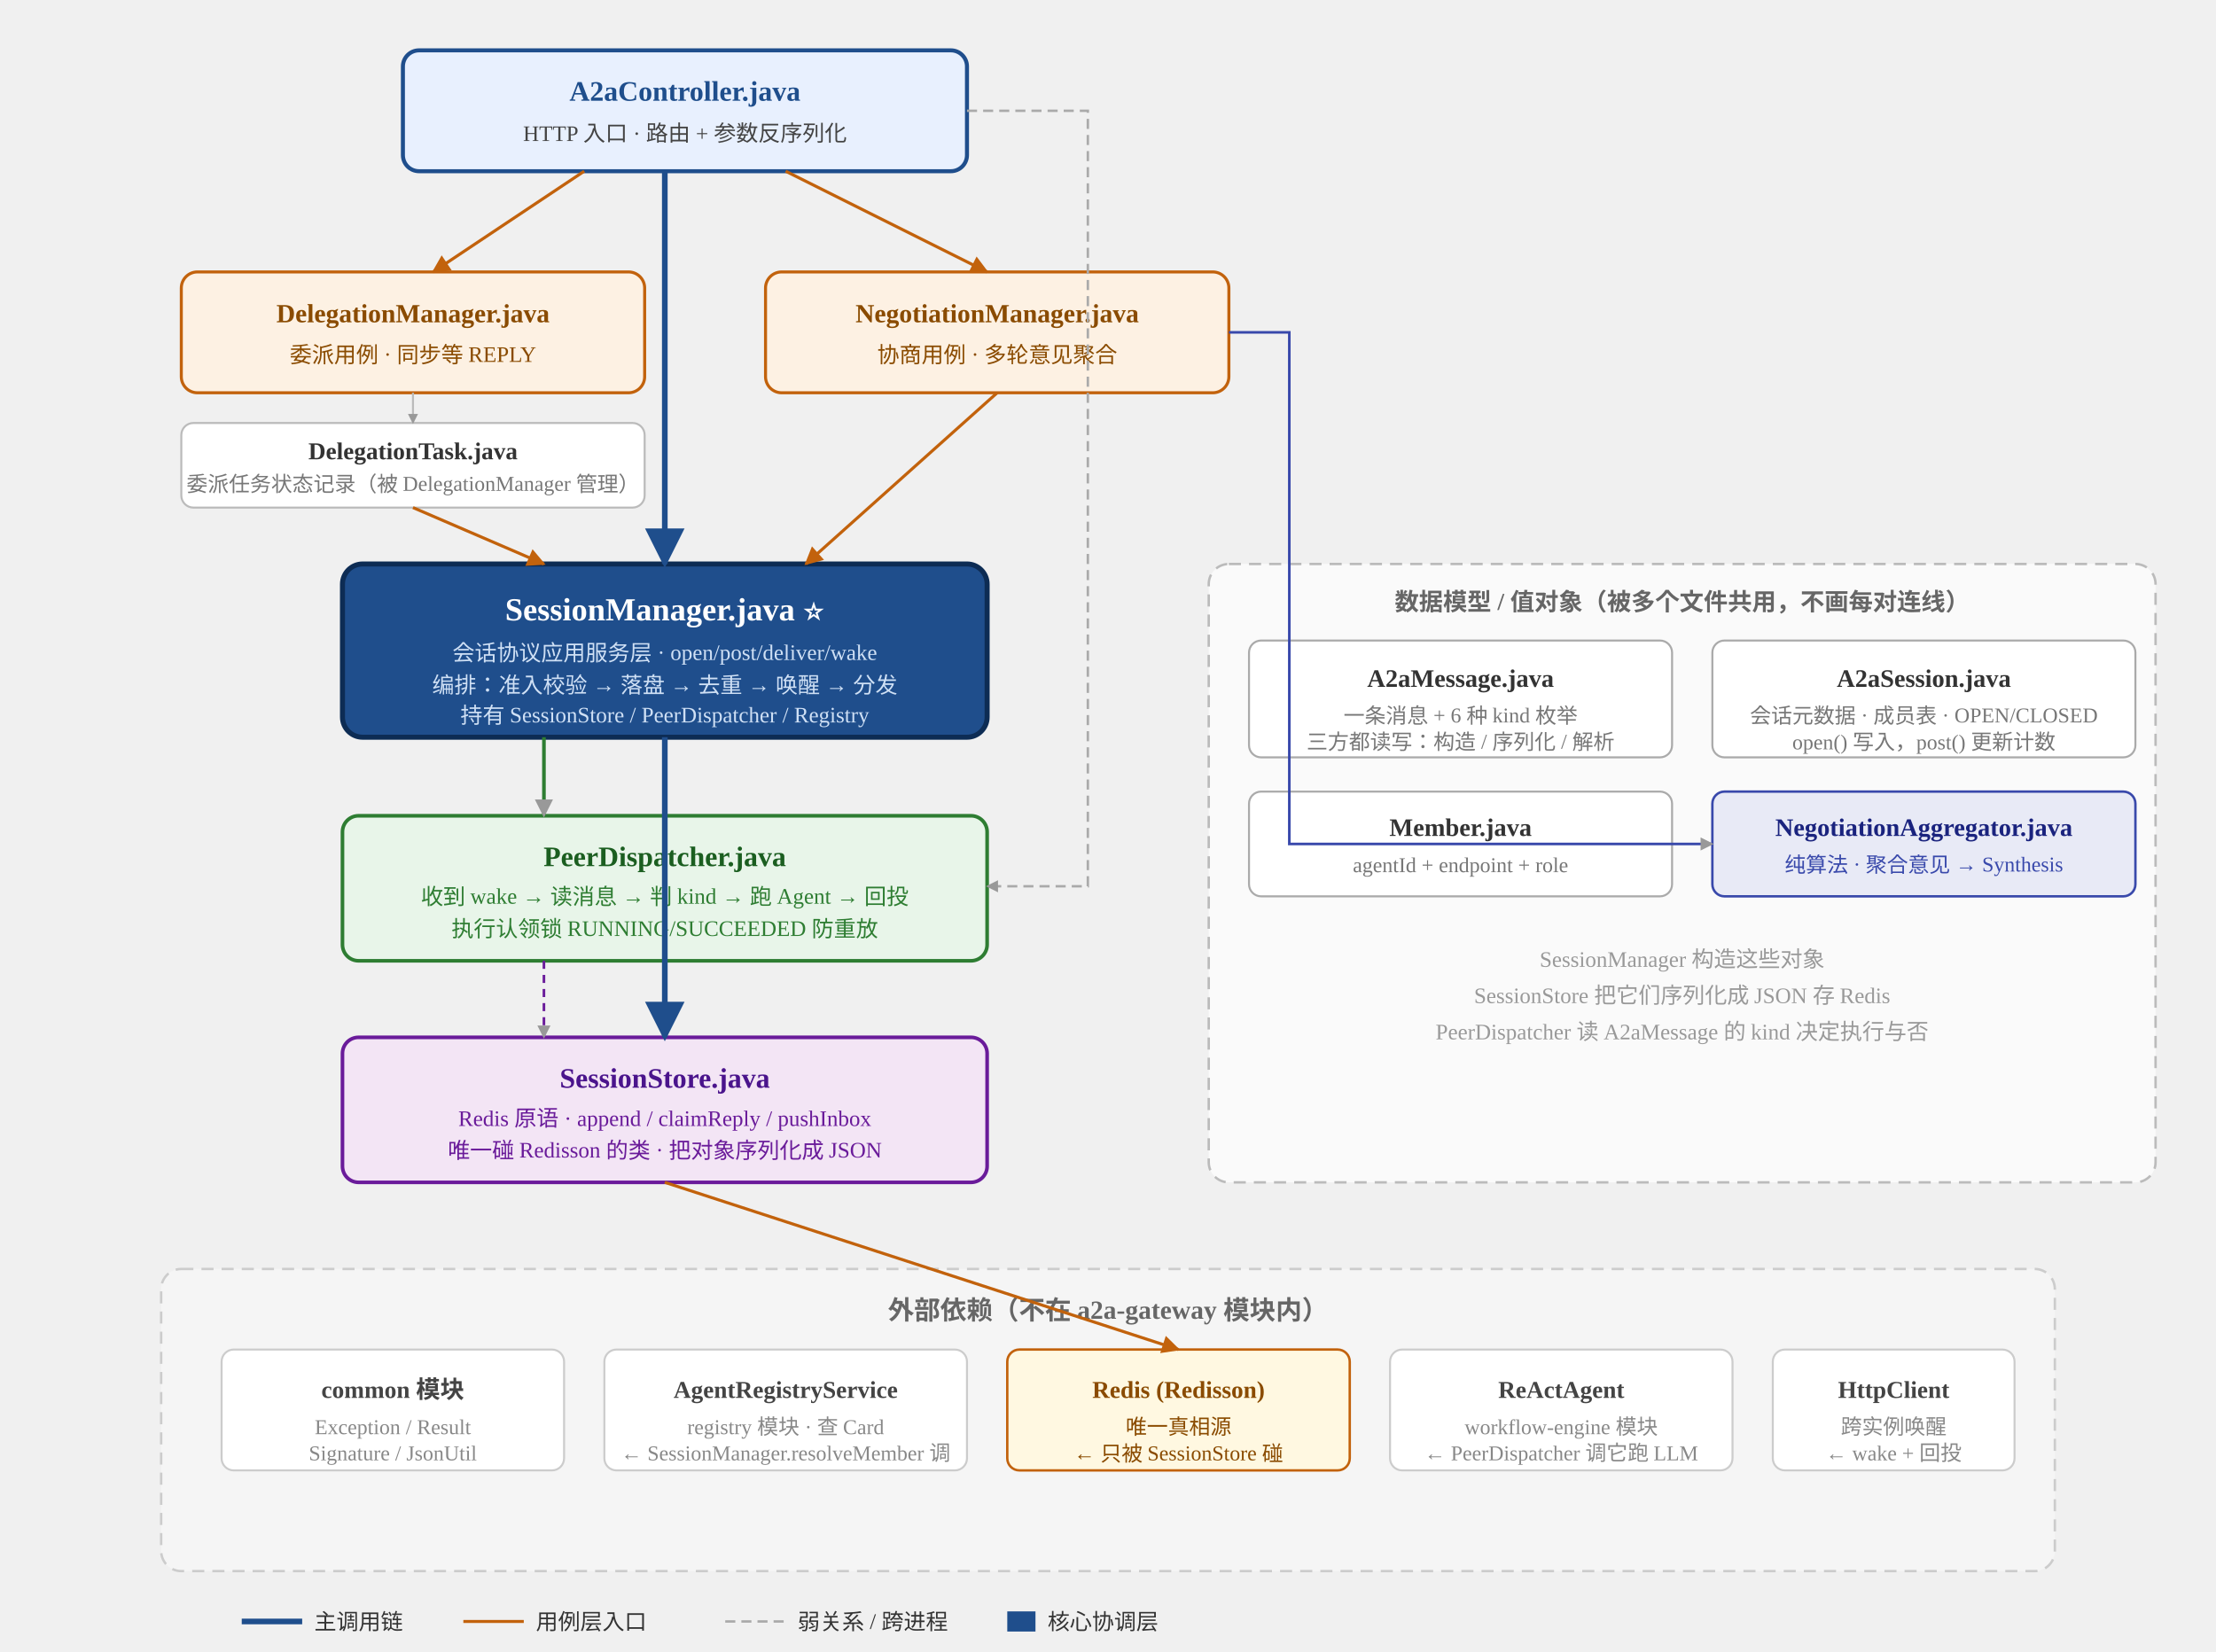
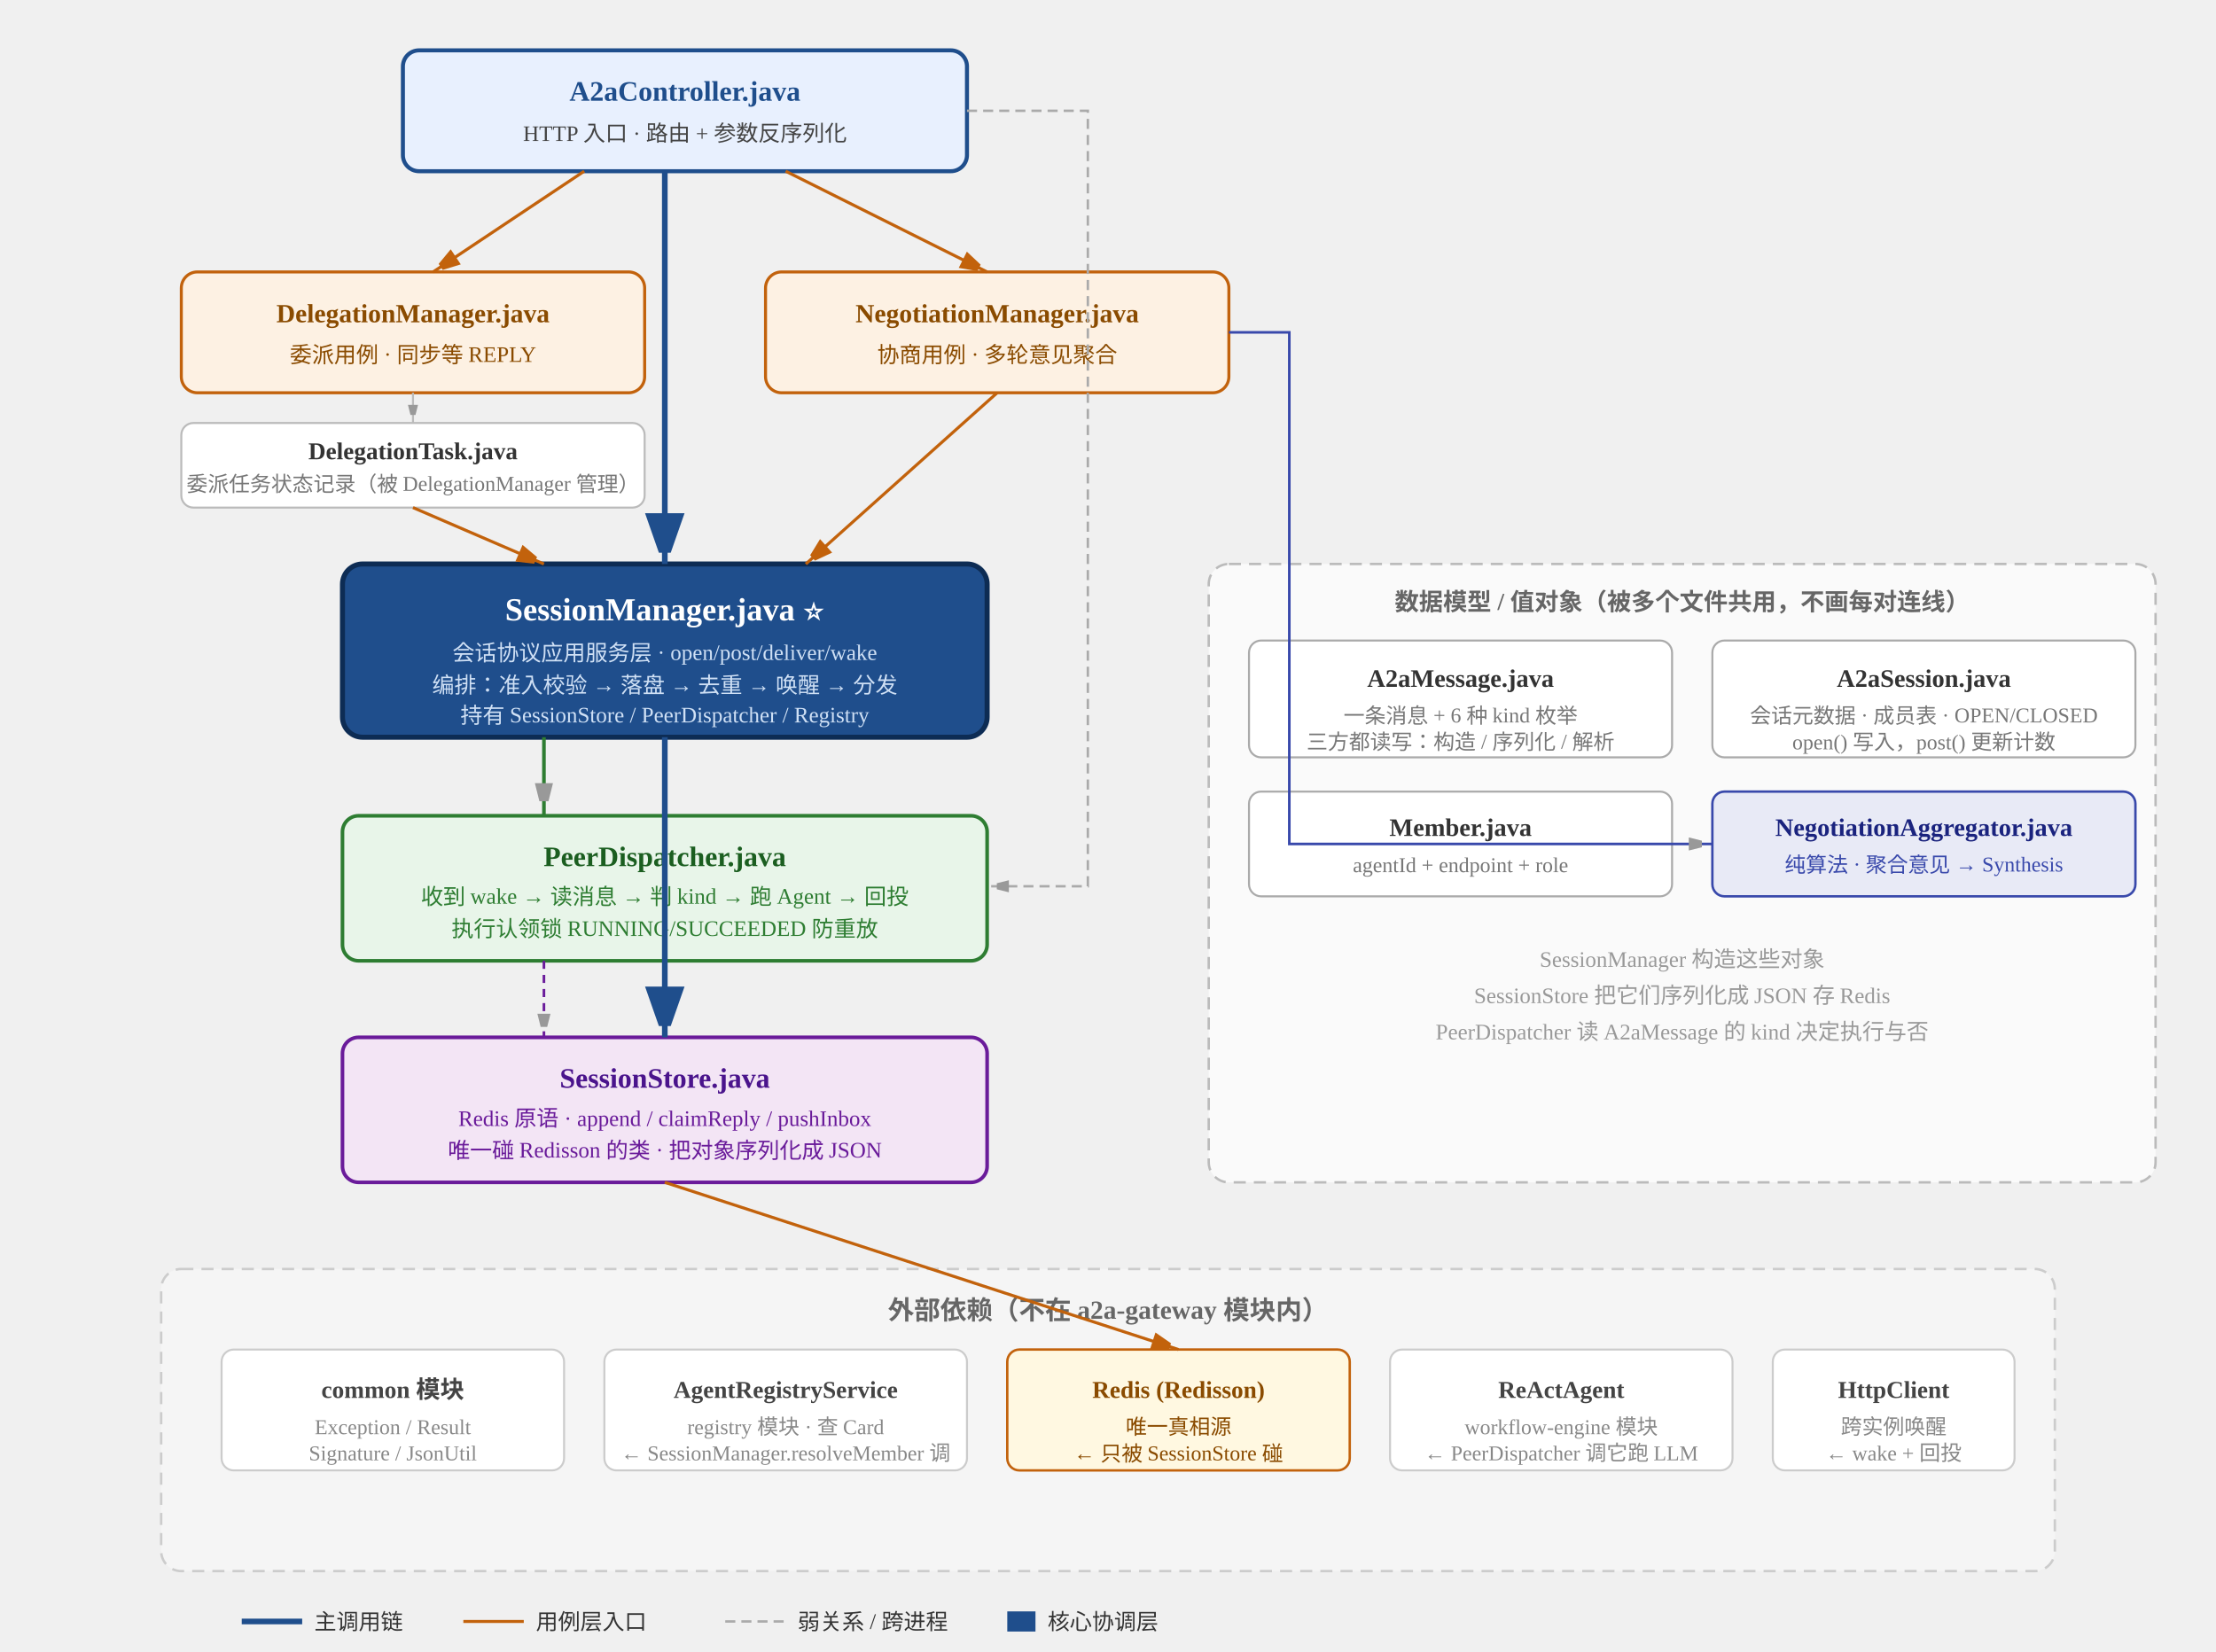
- <svg xmlns="http://www.w3.org/2000/svg" viewBox="0 0 1100 820">
+ <svg xmlns="http://www.w3.org/2000/svg" width="1100" height="820" viewBox="0 0 1100 820">
  <defs>
-     <marker id="ma" viewBox="0 0 10 10" refX="9" refY="5" markerWidth="7" markerHeight="7" orient="auto">
-       <path d="M0,0 L10,5 L0,10 z" fill="#1f4e8c" />
+     <marker id="arrowBlue" markerWidth="7" markerHeight="7" refX="9" refY="3.5" orient="auto">
+       <path d="M0,0 L10,3.5 L0,7 z" fill="#1f4e8c" />
    </marker>
-     <marker id="mo" viewBox="0 0 10 10" refX="9" refY="5" markerWidth="6" markerHeight="6" orient="auto">
-       <path d="M0,0 L10,5 L0,10 z" fill="#c2620c" />
+     <marker id="arrowOrange" markerWidth="6" markerHeight="6" refX="9" refY="3" orient="auto">
+       <path d="M0,0 L10,3 L0,6 z" fill="#c2620c" />
    </marker>
-     <marker id="mg" viewBox="0 0 10 10" refX="9" refY="5" markerWidth="5" markerHeight="5" orient="auto">
-       <path d="M0,0 L10,5 L0,10 z" fill="#999" />
+     <marker id="arrowGray" markerWidth="5" markerHeight="5" refX="9" refY="2.5" orient="auto">
+       <path d="M0,0 L10,2.5 L0,5 z" fill="#999" />
    </marker>
  </defs>
  <rect x="200" y="25" width="280" height="60" rx="8" fill="#e8f0fe" stroke="#1f4e8c" stroke-width="2" />
  <text x="340" y="50" text-anchor="middle" font-size="14" font-weight="700" fill="#1f4e8c">A2aController.java</text>
  <text x="340" y="70" text-anchor="middle" font-size="11" fill="#444">HTTP 入口 · 路由 + 参数反序列化</text>
  <rect x="90" y="135" width="230" height="60" rx="8" fill="#fdf1e3" stroke="#c2620c" stroke-width="1.5" />
  <text x="205" y="160" text-anchor="middle" font-size="13" font-weight="700" fill="#8a4b00">DelegationManager.java</text>
  <text x="205" y="180" text-anchor="middle" font-size="11" fill="#8a4b00">委派用例 · 同步等 REPLY</text>
  <rect x="380" y="135" width="230" height="60" rx="8" fill="#fdf1e3" stroke="#c2620c" stroke-width="1.5" />
  <text x="495" y="160" text-anchor="middle" font-size="13" font-weight="700" fill="#8a4b00">NegotiationManager.java</text>
  <text x="495" y="180" text-anchor="middle" font-size="11" fill="#8a4b00">协商用例 · 多轮意见聚合</text>
  <rect x="90" y="210" width="230" height="42" rx="6" fill="#fff" stroke="#bbb" stroke-width="1" />
  <text x="205" y="228" text-anchor="middle" font-size="12" font-weight="600" fill="#333">DelegationTask.java</text>
  <text x="205" y="244" text-anchor="middle" font-size="10.5" fill="#777">委派任务状态记录（被 DelegationManager 管理）</text>
  <rect x="170" y="280" width="320" height="86" rx="10" fill="#1f4e8c" stroke="#0d2c54" stroke-width="2.5" />
  <text x="330" y="308" text-anchor="middle" font-size="16" font-weight="800" fill="#ffffff">SessionManager.java ⭐</text>
  <text x="330" y="328" text-anchor="middle" font-size="11" fill="#cfe0f5">会话协议应用服务层 · open/post/deliver/wake</text>
  <text x="330" y="344" text-anchor="middle" font-size="11" fill="#cfe0f5">编排：准入校验 → 落盘 → 去重 → 唤醒 → 分发</text>
  <text x="330" y="359" text-anchor="middle" font-size="11" fill="#cfe0f5">持有 SessionStore / PeerDispatcher / Registry</text>
  <rect x="170" y="405" width="320" height="72" rx="8" fill="#e8f5e9" stroke="#2e7d32" stroke-width="1.8" />
  <text x="330" y="430" text-anchor="middle" font-size="14" font-weight="700" fill="#1b5e20">PeerDispatcher.java</text>
  <text x="330" y="449" text-anchor="middle" font-size="11" fill="#2e7d32">收到 wake → 读消息 → 判 kind → 跑 Agent → 回投</text>
  <text x="330" y="465" text-anchor="middle" font-size="11" fill="#2e7d32">执行认领锁 RUNNING/SUCCEEDED 防重放</text>
  <rect x="170" y="515" width="320" height="72" rx="8" fill="#f3e5f5" stroke="#6a1b9a" stroke-width="1.8" />
  <text x="330" y="540" text-anchor="middle" font-size="14" font-weight="700" fill="#4a148c">SessionStore.java</text>
  <text x="330" y="559" text-anchor="middle" font-size="11" fill="#6a1b9a">Redis 原语 · append / claimReply / pushInbox</text>
  <text x="330" y="575" text-anchor="middle" font-size="11" fill="#6a1b9a">唯一碰 Redisson 的类 · 把对象序列化成 JSON</text>
  <rect x="600" y="280" width="470" height="307" rx="10" fill="#fafafa" stroke="#bbb" stroke-width="1.2" stroke-dasharray="6,4" />
  <text x="835" y="303" text-anchor="middle" font-size="12" font-weight="700" fill="#666">数据模型 / 值对象（被多个文件共用，不画每对连线）</text>
  <rect x="620" y="318" width="210" height="58" rx="6" fill="#fff" stroke="#aaa" stroke-width="1" />
  <text x="725" y="341" text-anchor="middle" font-size="12.5" font-weight="600" fill="#333">A2aMessage.java</text>
  <text x="725" y="359" text-anchor="middle" font-size="10.5" fill="#777">一条消息 + 6 种 kind 枚举</text>
  <text x="725" y="372" text-anchor="middle" font-size="10.5" fill="#777">三方都读写：构造 / 序列化 / 解析</text>
  <rect x="850" y="318" width="210" height="58" rx="6" fill="#fff" stroke="#aaa" stroke-width="1" />
  <text x="955" y="341" text-anchor="middle" font-size="12.5" font-weight="600" fill="#333">A2aSession.java</text>
  <text x="955" y="359" text-anchor="middle" font-size="10.5" fill="#777">会话元数据 · 成员表 · OPEN/CLOSED</text>
  <text x="955" y="372" text-anchor="middle" font-size="10.5" fill="#777">open() 写入，post() 更新计数</text>
  <rect x="620" y="393" width="210" height="52" rx="6" fill="#fff" stroke="#aaa" stroke-width="1" />
  <text x="725" y="415" text-anchor="middle" font-size="12.5" font-weight="600" fill="#333">Member.java</text>
  <text x="725" y="433" text-anchor="middle" font-size="10.5" fill="#777">agentId + endpoint + role</text>
  <rect x="850" y="393" width="210" height="52" rx="6" fill="#e8eaf6" stroke="#3949ab" stroke-width="1.2" />
  <text x="955" y="415" text-anchor="middle" font-size="12.5" font-weight="700" fill="#1a237e">NegotiationAggregator.java</text>
  <text x="955" y="433" text-anchor="middle" font-size="10.5" fill="#3949ab">纯算法 · 聚合意见 → Synthesis</text>
  <text x="835" y="480" text-anchor="middle" font-size="11" fill="#999">SessionManager 构造这些对象</text>
  <text x="835" y="498" text-anchor="middle" font-size="11" fill="#999">SessionStore 把它们序列化成 JSON 存 Redis</text>
  <text x="835" y="516" text-anchor="middle" font-size="11" fill="#999">PeerDispatcher 读 A2aMessage 的 kind 决定执行与否</text>
  <rect x="80" y="630" width="940" height="150" rx="10" fill="#f5f5f5" stroke="#ccc" stroke-width="1.2" stroke-dasharray="6,4" />
  <text x="550" y="655" text-anchor="middle" font-size="13" font-weight="700" fill="#666">外部依赖（不在 a2a-gateway 模块内）</text>
  <rect x="110" y="670" width="170" height="60" rx="6" fill="#fff" stroke="#ccc" stroke-width="1" />
  <text x="195" y="694" text-anchor="middle" font-size="12" font-weight="600" fill="#444">common 模块</text>
  <text x="195" y="712" text-anchor="middle" font-size="10.5" fill="#888">Exception / Result</text>
  <text x="195" y="725" text-anchor="middle" font-size="10.5" fill="#888">Signature / JsonUtil</text>
  <rect x="300" y="670" width="180" height="60" rx="6" fill="#fff" stroke="#ccc" stroke-width="1" />
  <text x="390" y="694" text-anchor="middle" font-size="12" font-weight="600" fill="#444">AgentRegistryService</text>
  <text x="390" y="712" text-anchor="middle" font-size="10.5" fill="#888">registry 模块 · 查 Card</text>
  <text x="390" y="725" text-anchor="middle" font-size="10.5" fill="#888">← SessionManager.resolveMember 调</text>
  <rect x="500" y="670" width="170" height="60" rx="6" fill="#fff8e1" stroke="#c2620c" stroke-width="1.2" />
  <text x="585" y="694" text-anchor="middle" font-size="12" font-weight="600" fill="#8a4b00">Redis (Redisson)</text>
  <text x="585" y="712" text-anchor="middle" font-size="10.5" fill="#8a4b00">唯一真相源</text>
  <text x="585" y="725" text-anchor="middle" font-size="10.5" fill="#8a4b00">← 只被 SessionStore 碰</text>
  <rect x="690" y="670" width="170" height="60" rx="6" fill="#fff" stroke="#ccc" stroke-width="1" />
  <text x="775" y="694" text-anchor="middle" font-size="12" font-weight="600" fill="#444">ReActAgent</text>
  <text x="775" y="712" text-anchor="middle" font-size="10.5" fill="#888">workflow-engine 模块</text>
  <text x="775" y="725" text-anchor="middle" font-size="10.5" fill="#888">← PeerDispatcher 调它跑 LLM</text>
  <rect x="880" y="670" width="120" height="60" rx="6" fill="#fff" stroke="#ccc" stroke-width="1" />
  <text x="940" y="694" text-anchor="middle" font-size="12" font-weight="600" fill="#444">HttpClient</text>
  <text x="940" y="712" text-anchor="middle" font-size="10.5" fill="#888">跨实例唤醒</text>
  <text x="940" y="725" text-anchor="middle" font-size="10.5" fill="#888">← wake + 回投</text>
-   <line x1="290" y1="85" x2="215" y2="135" stroke="#c2620c" stroke-width="1.5" marker-end="url(#mo)" />
-   <line x1="390" y1="85" x2="490" y2="135" stroke="#c2620c" stroke-width="1.5" marker-end="url(#mo)" />
-   <line x1="330" y1="85" x2="330" y2="280" stroke="#1f4e8c" stroke-width="2.8" marker-end="url(#ma)" />
-   <path d="M 480 55 L 540 55 L 540 440 L 490 440" fill="none" stroke="#aaa" stroke-width="1.2" stroke-dasharray="5,3" marker-end="url(#mg)" />
-   <line x1="205" y1="195" x2="205" y2="210" stroke="#bbb" stroke-width="1" marker-end="url(#mg)" />
-   <line x1="205" y1="252" x2="270" y2="280" stroke="#c2620c" stroke-width="1.5" marker-end="url(#mo)" />
-   <line x1="495" y1="195" x2="400" y2="280" stroke="#c2620c" stroke-width="1.5" marker-end="url(#mo)" />
-   <path d="M 610 165 L 640 165 L 640 419 L 850 419" fill="none" stroke="#3949ab" stroke-width="1.3" marker-end="url(#mg)" />
-   <line x1="330" y1="366" x2="330" y2="515" stroke="#1f4e8c" stroke-width="2.8" marker-end="url(#ma)" />
-   <line x1="270" y1="366" x2="270" y2="405" stroke="#2e7d32" stroke-width="1.8" marker-end="url(#mg)" />
-   <line x1="270" y1="477" x2="270" y2="515" stroke="#6a1b9a" stroke-width="1.3" stroke-dasharray="4,3" marker-end="url(#mg)" />
-   <line x1="330" y1="587" x2="585" y2="670" stroke="#c2620c" stroke-width="1.5" marker-end="url(#mo)" />
+   <line x1="290" y1="85" x2="215" y2="135" stroke="#c2620c" stroke-width="1.5" marker-end="url(#arrowOrange)" />
+   <line x1="390" y1="85" x2="490" y2="135" stroke="#c2620c" stroke-width="1.5" marker-end="url(#arrowOrange)" />
+   <line x1="330" y1="85" x2="330" y2="280" stroke="#1f4e8c" stroke-width="2.8" marker-end="url(#arrowBlue)" />
+   <path d="M 480 55 L 540 55 L 540 440 L 490 440" fill="none" stroke="#aaa" stroke-width="1.2" stroke-dasharray="5,3" marker-end="url(#arrowGray)" />
+   <line x1="205" y1="195" x2="205" y2="210" stroke="#bbb" stroke-width="1" marker-end="url(#arrowGray)" />
+   <line x1="205" y1="252" x2="270" y2="280" stroke="#c2620c" stroke-width="1.5" marker-end="url(#arrowOrange)" />
+   <line x1="495" y1="195" x2="400" y2="280" stroke="#c2620c" stroke-width="1.5" marker-end="url(#arrowOrange)" />
+   <path d="M 610 165 L 640 165 L 640 419 L 850 419" fill="none" stroke="#3949ab" stroke-width="1.3" marker-end="url(#arrowGray)" />
+   <line x1="330" y1="366" x2="330" y2="515" stroke="#1f4e8c" stroke-width="2.8" marker-end="url(#arrowBlue)" />
+   <line x1="270" y1="366" x2="270" y2="405" stroke="#2e7d32" stroke-width="1.8" marker-end="url(#arrowGray)" />
+   <line x1="270" y1="477" x2="270" y2="515" stroke="#6a1b9a" stroke-width="1.3" stroke-dasharray="4,3" marker-end="url(#arrowGray)" />
+   <line x1="330" y1="587" x2="585" y2="670" stroke="#c2620c" stroke-width="1.5" marker-end="url(#arrowOrange)" />
  <line x1="120" y1="805" x2="150" y2="805" stroke="#1f4e8c" stroke-width="2.8" />
  <text x="156" y="809" font-size="11" fill="#333">主调用链</text>
  <line x1="230" y1="805" x2="260" y2="805" stroke="#c2620c" stroke-width="1.5" />
  <text x="266" y="809" font-size="11" fill="#333">用例层入口</text>
  <line x1="360" y1="805" x2="390" y2="805" stroke="#aaa" stroke-width="1.2" stroke-dasharray="5,3" />
  <text x="396" y="809" font-size="11" fill="#333">弱关系 / 跨进程</text>
  <rect x="500" y="800" width="14" height="10" fill="#1f4e8c" />
  <text x="520" y="809" font-size="11" fill="#333">核心协调层</text>
</svg>
